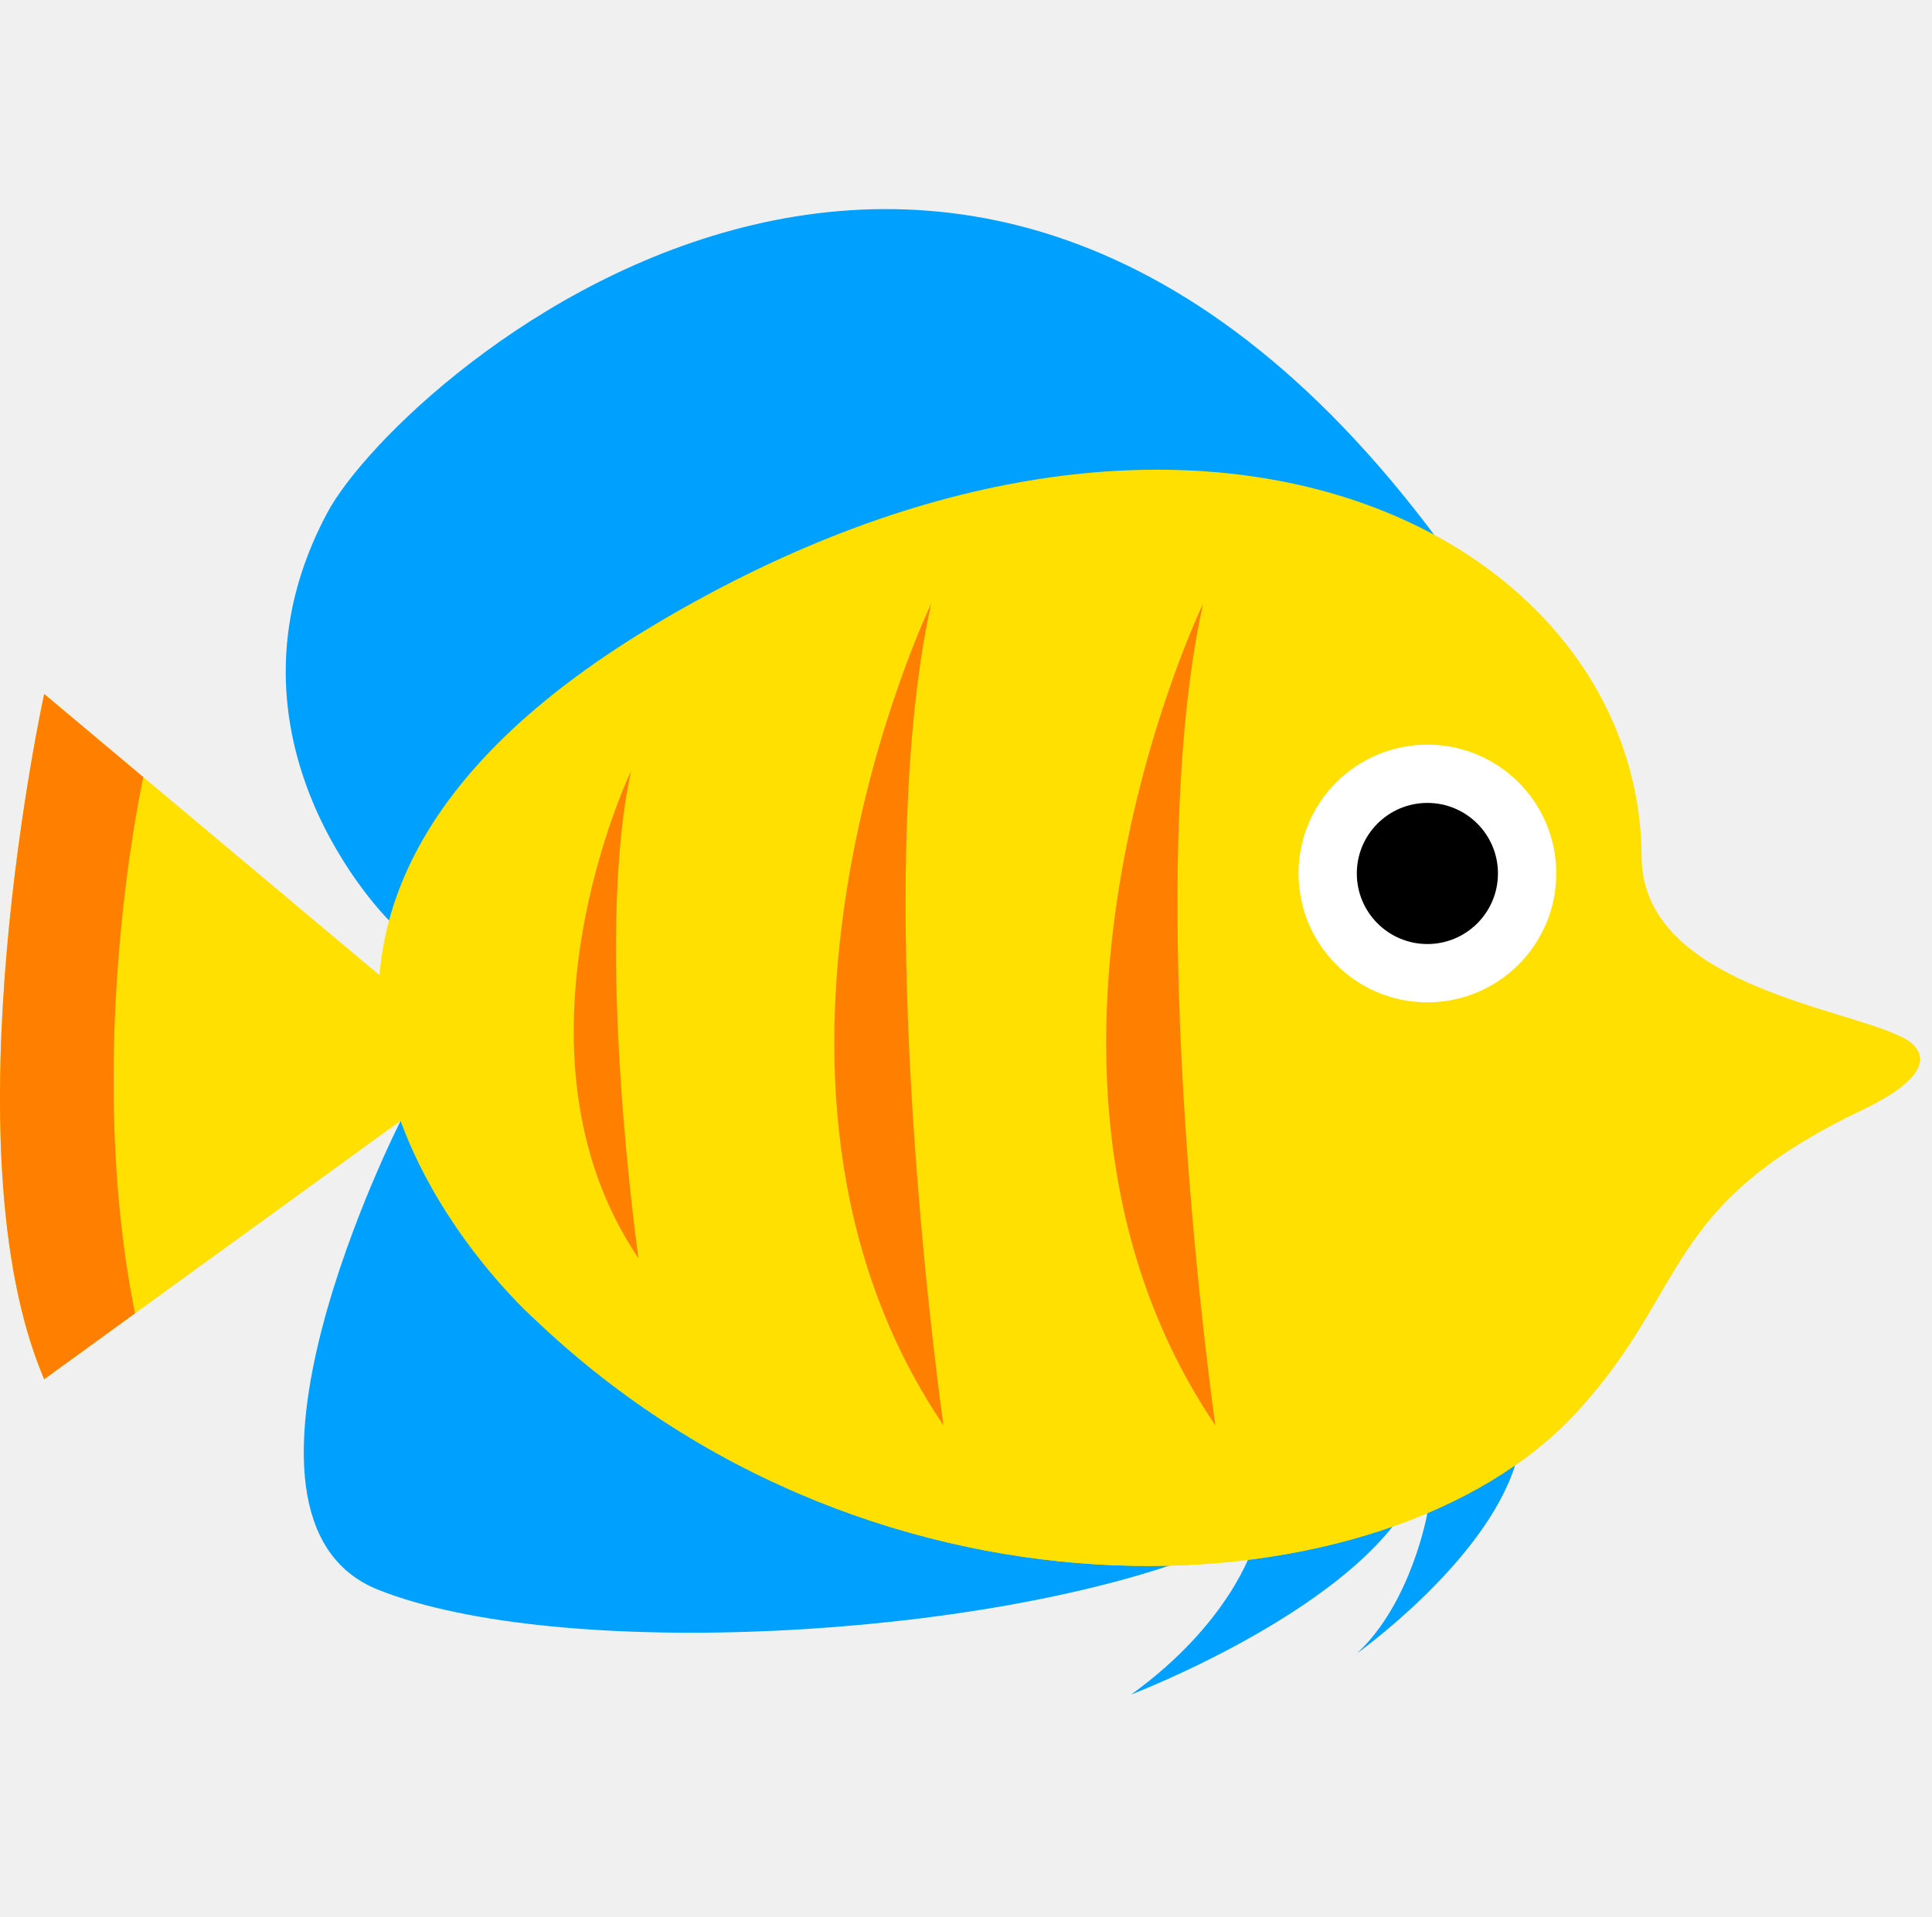
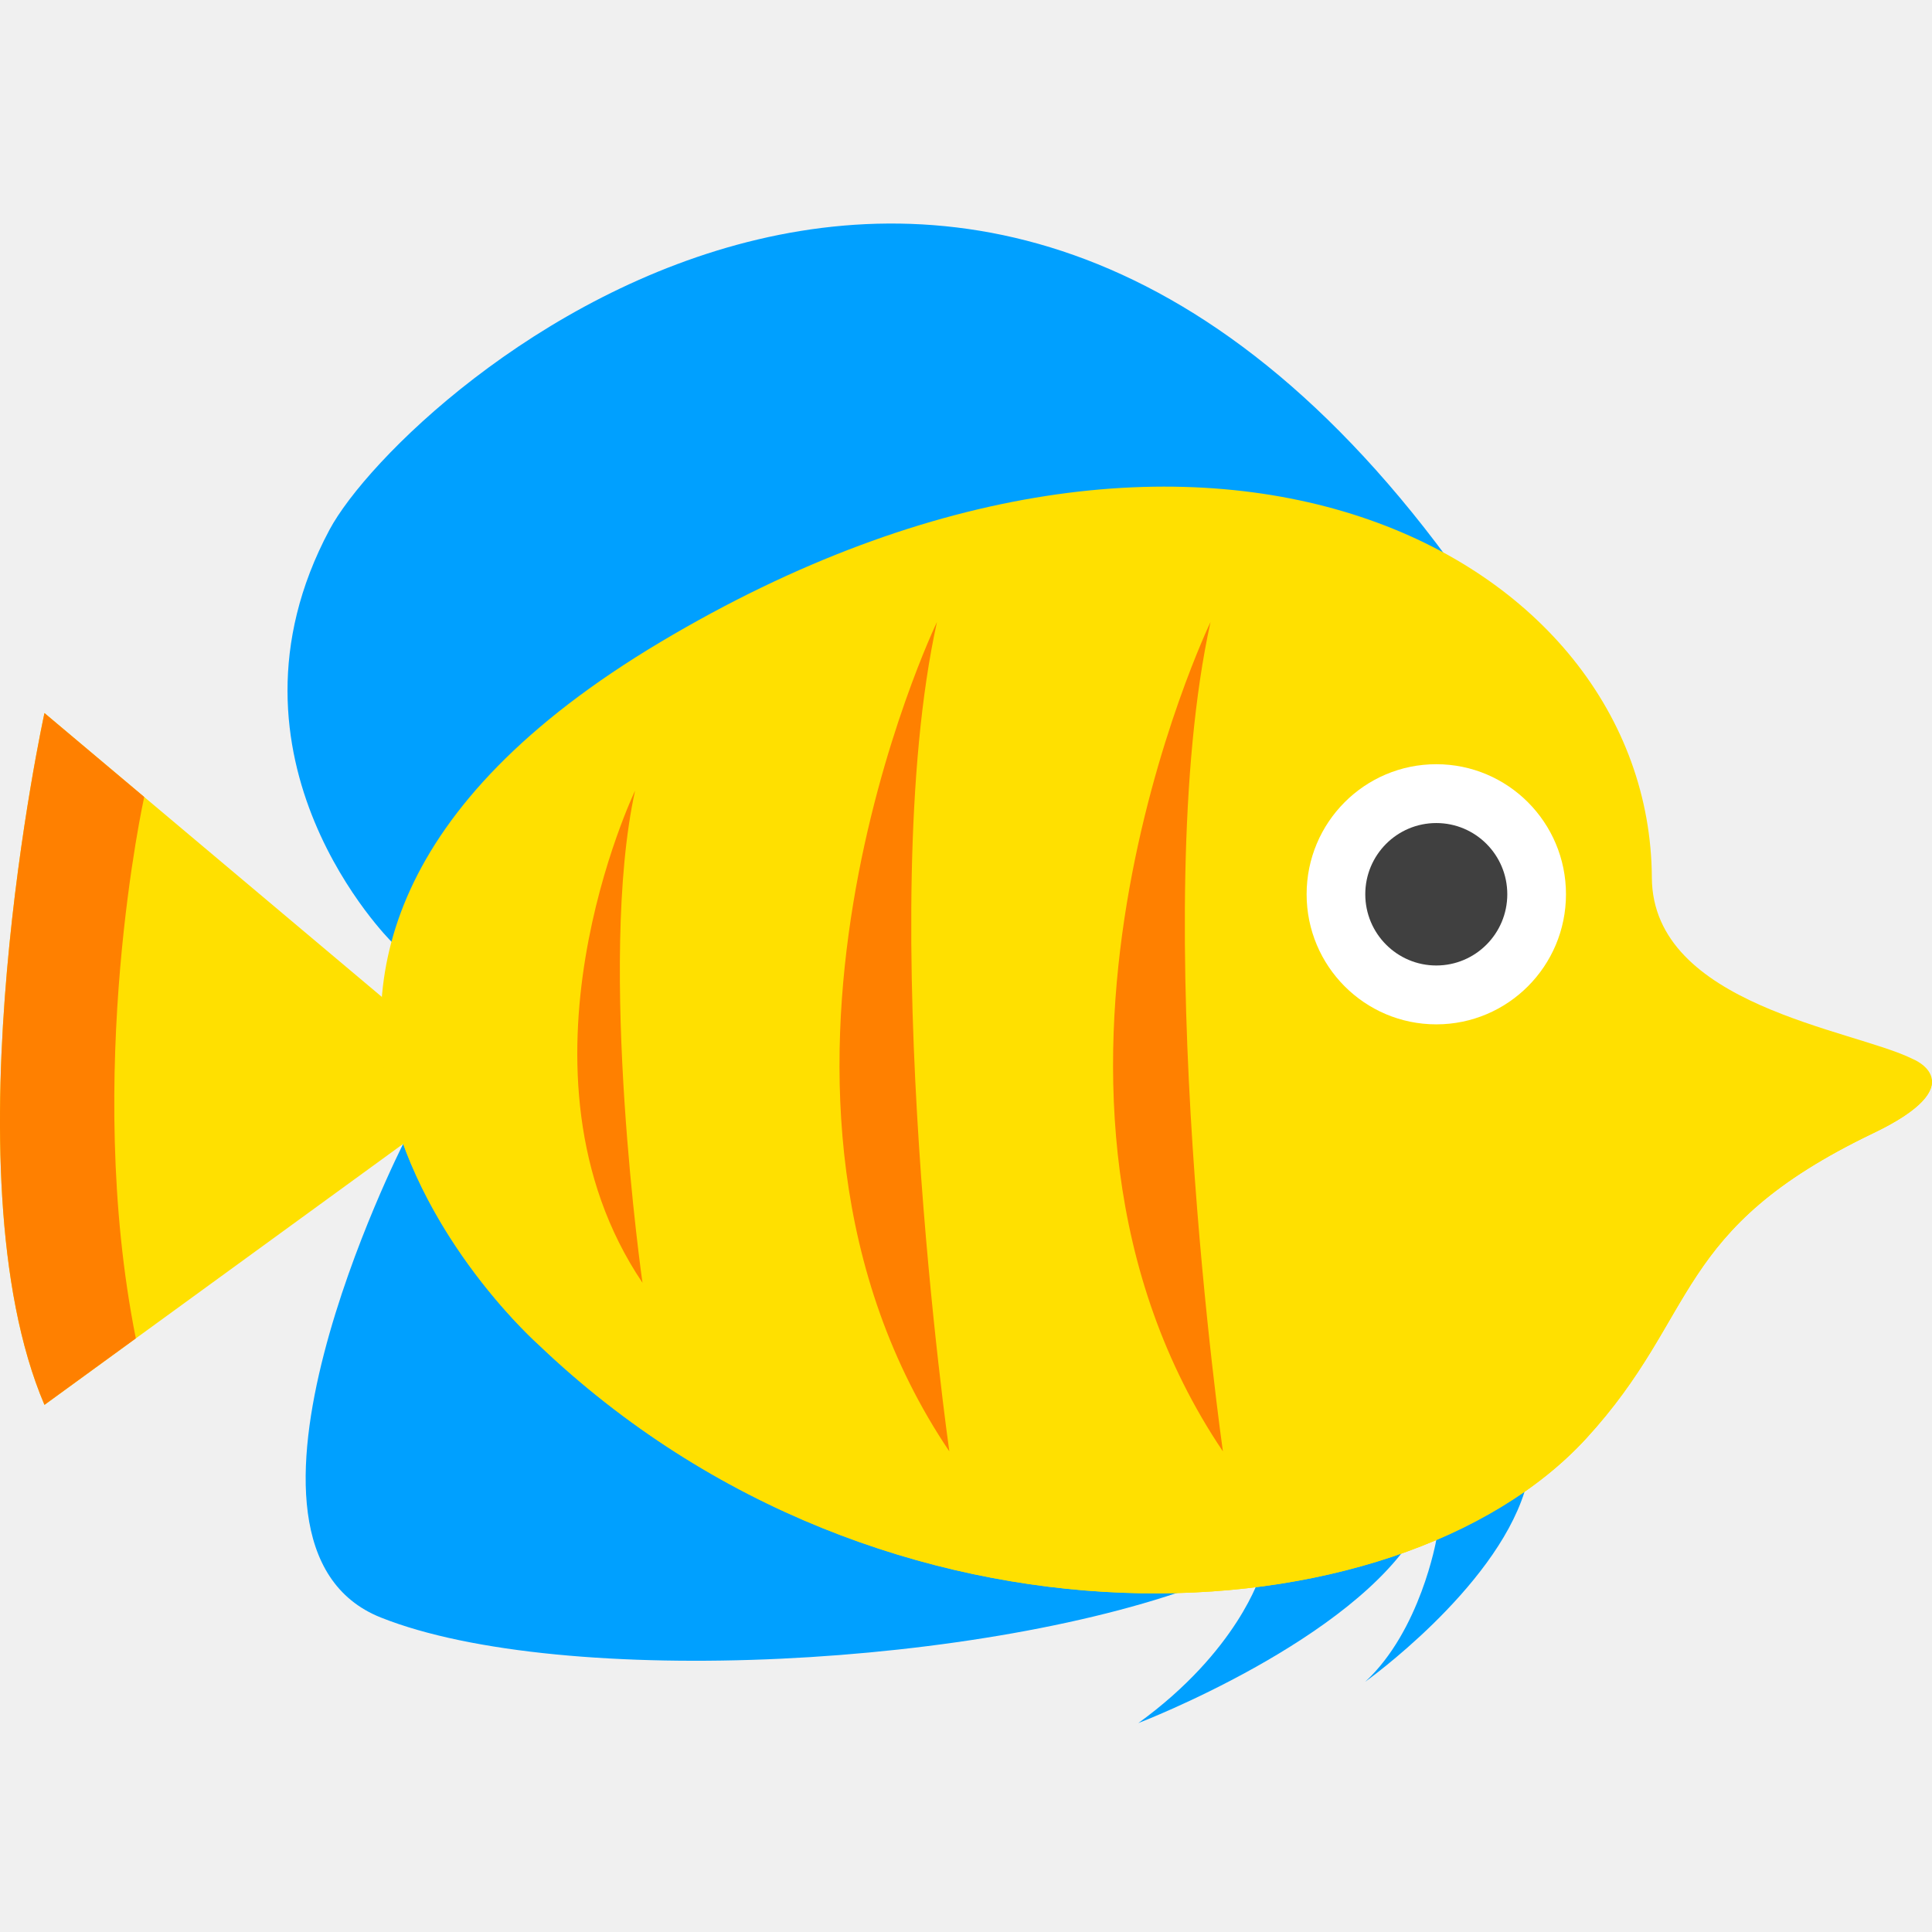
- <svg xmlns="http://www.w3.org/2000/svg" width="129" height="128" viewBox="0 0 129 128" fill="none">
-   <path d="M25.983 61.476C25.983 61.476 13.742 49.41 21.858 34.233C26.754 25.074 66.732 -10.406 100.02 41.893L77.475 58.761L25.983 61.476Z" fill="#00A0FF" />
-   <path d="M26.754 74.843C26.754 74.843 13.241 101.393 25.27 106.174C37.299 110.952 65.609 109.477 80.328 103.746L26.754 74.843Z" fill="#00A0FF" />
-   <path d="M83.64 103.354C83.64 103.354 82.15 108.381 75.534 113.159C75.534 113.159 89.88 107.684 94.103 100.311L83.64 103.354Z" fill="#00A0FF" />
-   <path d="M95.308 101.044C95.308 101.044 94.256 107.044 90.595 110.421C90.595 110.421 99.1 104.371 101.164 97.856L97.503 96.77L95.308 101.044Z" fill="#00A0FF" />
-   <path d="M35.74 88.128C35.74 88.128 7.482 63.258 43.809 41.658C80.135 20.058 109.499 35.959 109.611 57.228C109.658 65.7 122.996 67.264 126.923 69.228C126.923 69.228 131.12 70.878 124.304 74.136C110.916 80.534 112.83 86.107 105.247 94.338C92.765 107.878 58.763 110.054 35.74 88.128Z" fill="#FFE000" />
-   <path d="M25.343 65.126L2.951 46.345C2.951 46.345 -3.689 76.58 2.951 92.108L26.754 74.843L25.343 65.126Z" fill="#FFE000" />
-   <path d="M9.014 87.709C5.498 70.156 9.57 51.896 9.57 51.896L2.951 46.345C2.951 46.345 -3.689 76.58 2.951 92.108L9.014 87.709Z" fill="#FF8000" />
-   <path d="M103.913 58.331C103.913 63.085 100.058 66.937 95.308 66.937C90.554 66.937 86.703 63.085 86.703 58.331C86.703 53.578 90.553 49.729 95.308 49.729C100.059 49.729 103.913 53.58 103.913 58.331Z" fill="white" />
-   <path d="M100.019 58.331C100.019 60.934 97.909 63.044 95.308 63.044C92.705 63.044 90.595 60.934 90.595 58.331C90.595 55.729 92.705 53.62 95.308 53.62C97.909 53.62 100.019 55.729 100.019 58.331Z" fill="black" />
-   <path d="M128.19 70.577L25.445 69.553C26.814 80.27 35.74 88.128 35.74 88.128C58.764 110.054 92.765 107.88 105.247 94.337C112.83 86.104 110.914 80.533 124.304 74.135C127.556 72.582 128.298 71.394 128.19 70.577Z" fill="#FFE000" />
-   <path d="M80.327 40.322C80.327 40.322 65.24 71.649 81.148 95.184C81.148 95.184 76.056 59.624 80.327 40.322Z" fill="#FF8000" />
-   <path d="M62.173 40.322C62.173 40.322 47.089 71.649 62.995 95.184C62.995 95.184 57.903 59.624 62.173 40.322Z" fill="#FF8000" />
-   <path d="M42.143 51.475C42.143 51.475 33.194 70.065 42.633 84.032C42.633 84.032 39.61 62.928 42.143 51.475Z" fill="#FF8000" />
+ <svg xmlns="http://www.w3.org/2000/svg" width="128" height="128" viewBox="0 0 128 128" fill="none">
+   <path d="M25.942 62.397C25.942 62.397 13.721 50.312 21.823 35.111C26.712 25.938 66.627 -9.598 99.863 42.783L77.353 59.678L25.942 62.397Z" fill="#00A0FF" />
+   <path d="M26.712 75.784C26.712 75.784 13.22 102.377 25.23 107.164C37.241 111.95 65.506 110.473 80.202 104.732L26.712 75.784Z" fill="#00A0FF" />
+   <path d="M83.508 104.34C83.508 104.34 82.021 109.375 75.415 114.16C75.415 114.16 89.739 108.676 93.955 101.292L83.508 104.34Z" fill="#00A0FF" />
+   <path d="M95.158 102.026C95.158 102.026 94.108 108.035 90.453 111.418C90.453 111.418 98.944 105.359 101.005 98.833L97.35 97.746L95.158 102.026Z" fill="#00A0FF" />
+   <path d="M35.684 89.09C35.684 89.09 7.47 64.181 43.74 42.548C80.009 20.913 109.328 36.839 109.439 58.141C109.486 66.627 122.802 68.194 126.723 70.161C126.723 70.161 130.915 71.814 124.108 75.077C110.742 81.484 112.652 87.066 105.082 95.31C92.619 108.872 58.67 111.051 35.684 89.09Z" fill="#FFE000" />
+   <path d="M25.303 66.052L2.946 47.242C2.946 47.242 -3.683 77.524 2.946 93.076L26.712 75.784L25.303 66.052Z" fill="#FFE000" />
+   <path d="M8.999 88.671C5.49 71.09 9.555 52.801 9.555 52.801L2.946 47.242C2.946 47.242 -3.683 77.524 2.946 93.076L8.999 88.671Z" fill="#FF8000" />
+   <path d="M103.75 59.246C103.75 64.008 99.901 67.866 95.158 67.866C90.412 67.866 86.567 64.008 86.567 59.246C86.567 54.487 90.411 50.631 95.158 50.631C99.902 50.631 103.75 54.488 103.75 59.246Z" fill="white" />
+   <path d="M99.862 59.246C99.862 61.853 97.756 63.966 95.158 63.966C92.559 63.966 90.453 61.853 90.453 59.246C90.453 56.64 92.559 54.529 95.158 54.529C97.756 54.529 99.862 56.64 99.862 59.246Z" fill="#404040" />
+   <path d="M127.989 71.512L25.405 70.486C26.771 81.219 35.684 89.09 35.684 89.09C58.671 111.051 92.619 108.874 105.082 95.309C112.652 87.063 110.74 81.483 124.108 75.076C127.356 73.52 128.096 72.33 127.989 71.512Z" fill="#FFE000" />
+   <path d="M80.201 41.21C80.201 41.21 65.138 72.585 81.021 96.158C81.021 96.158 75.937 60.541 80.201 41.21Z" fill="#FF8000" />
+   <path d="M62.076 41.21C62.076 41.21 47.015 72.585 62.896 96.158C62.896 96.158 57.812 60.541 62.076 41.21Z" fill="#FF8000" />
+   <path d="M42.077 52.38C42.077 52.38 33.142 70.999 42.566 84.987C42.566 84.987 39.548 63.851 42.077 52.38Z" fill="#FF8000" />
</svg>
